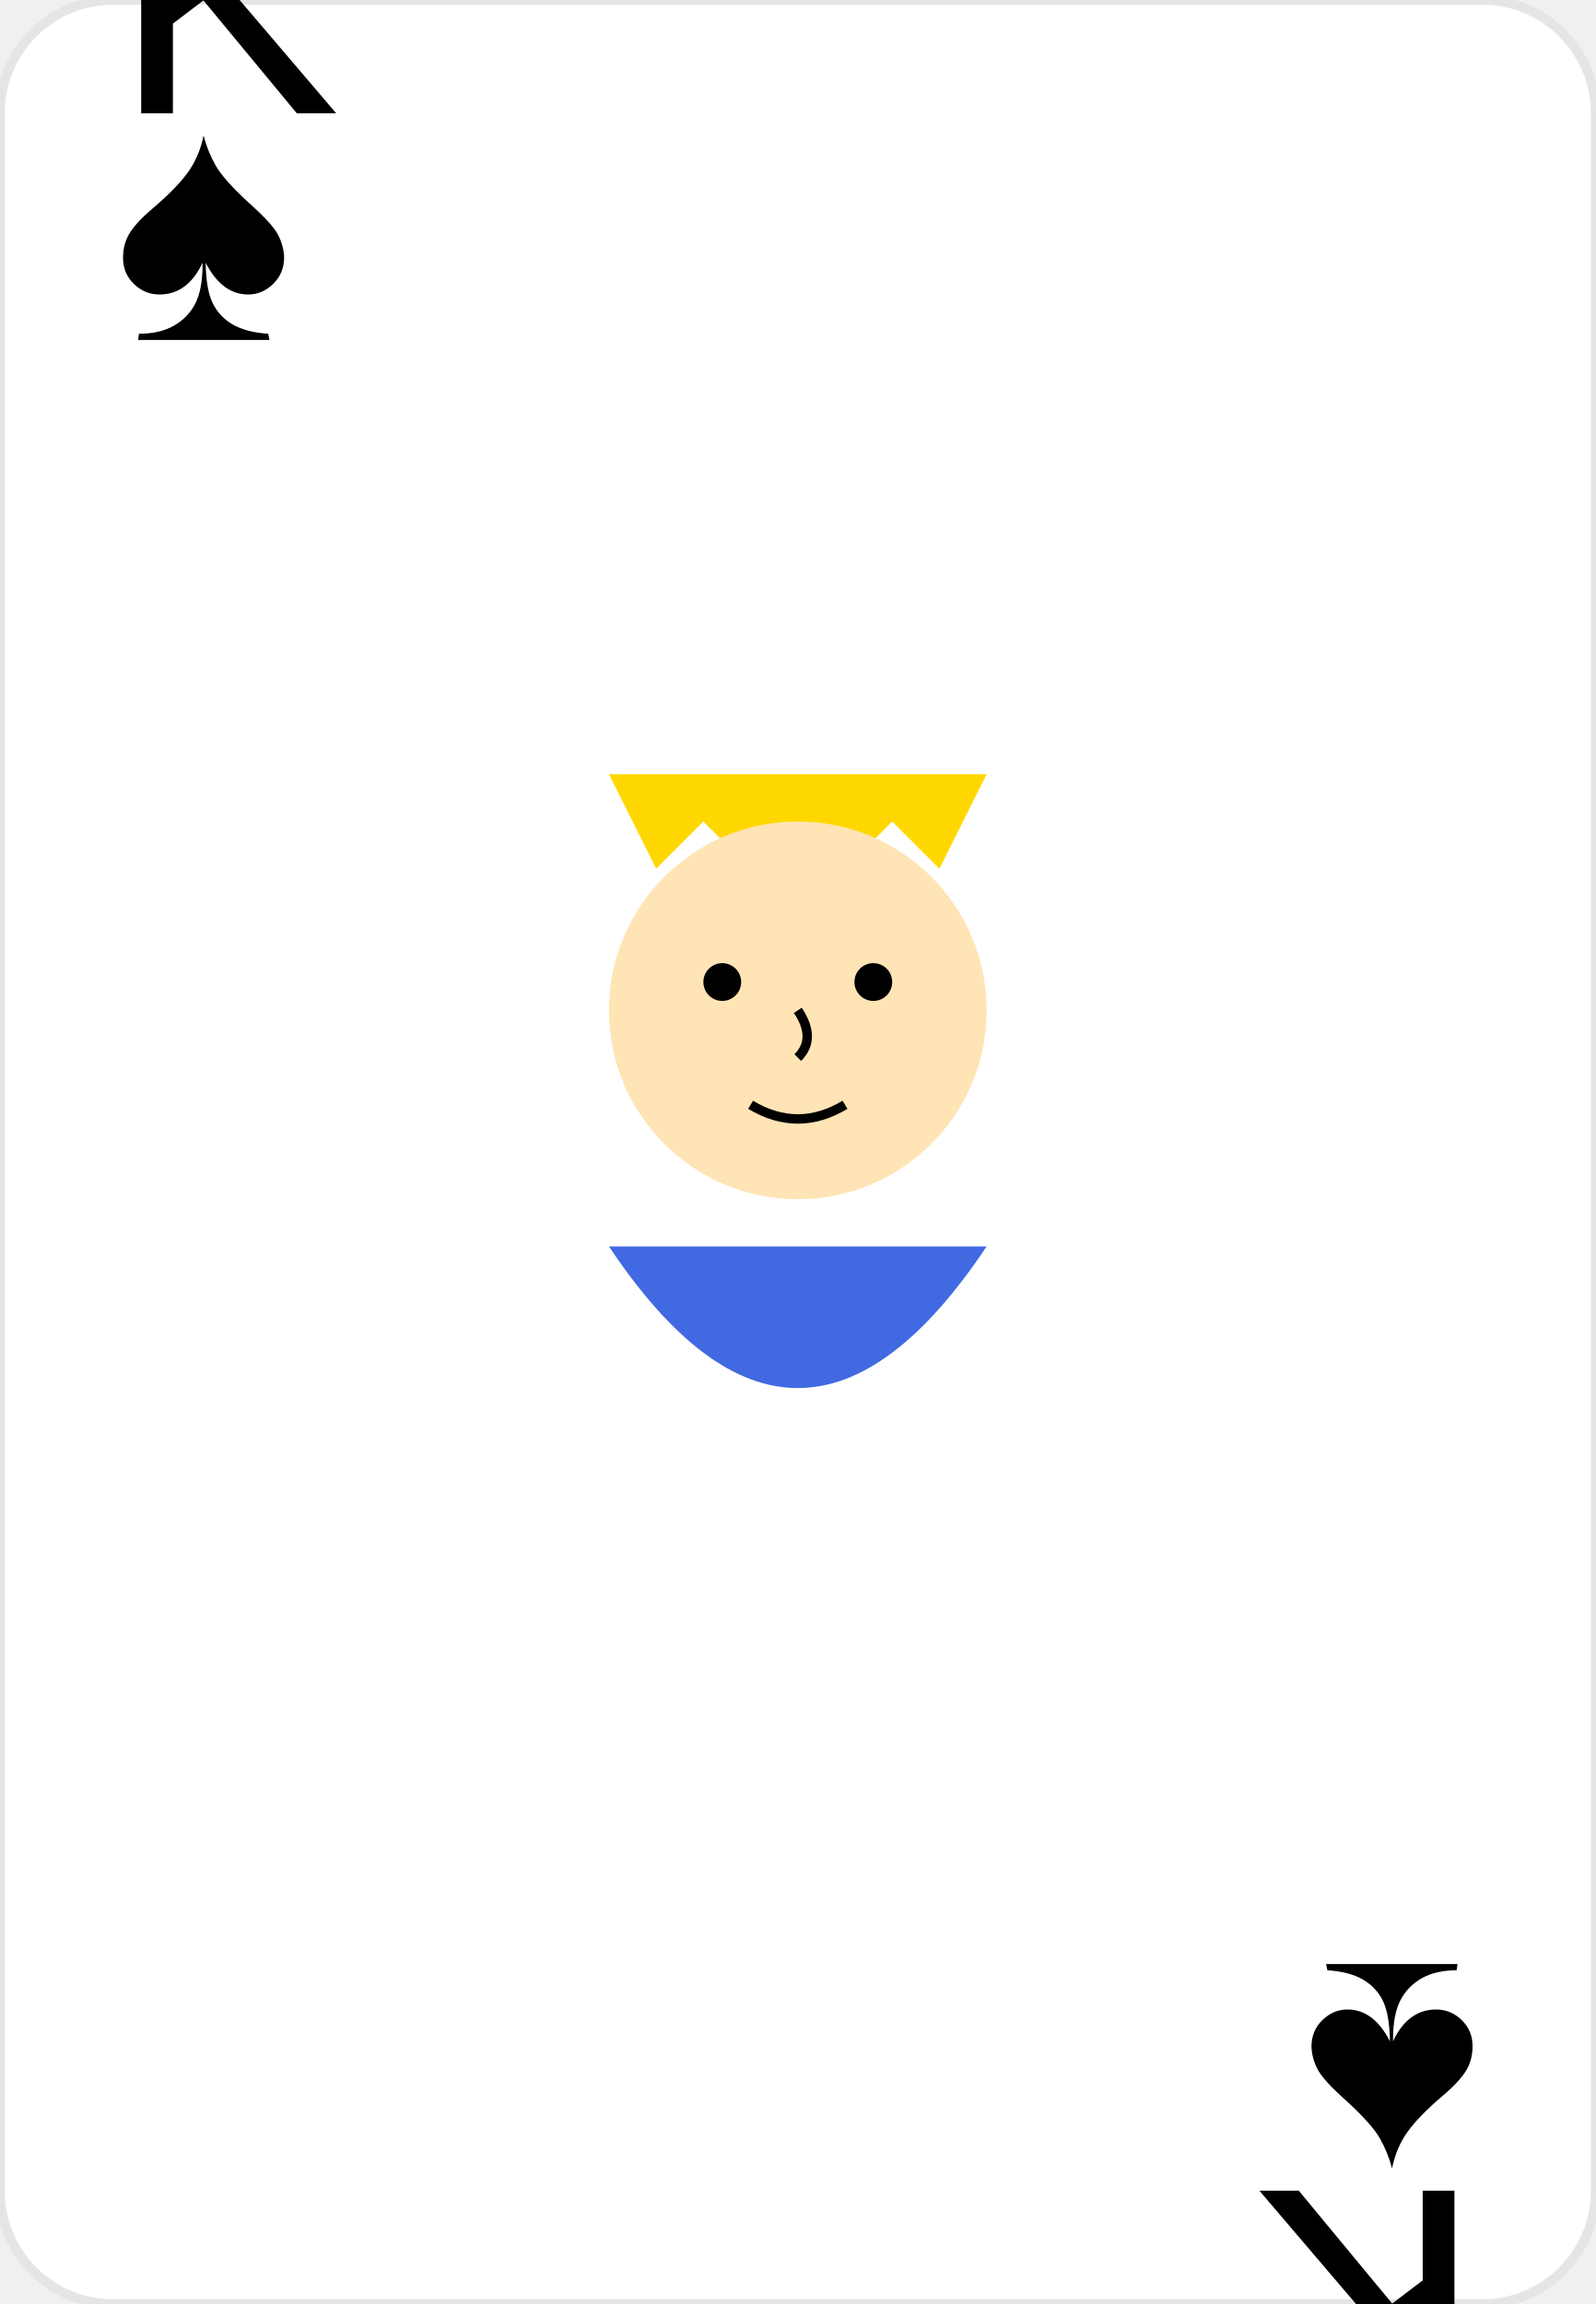
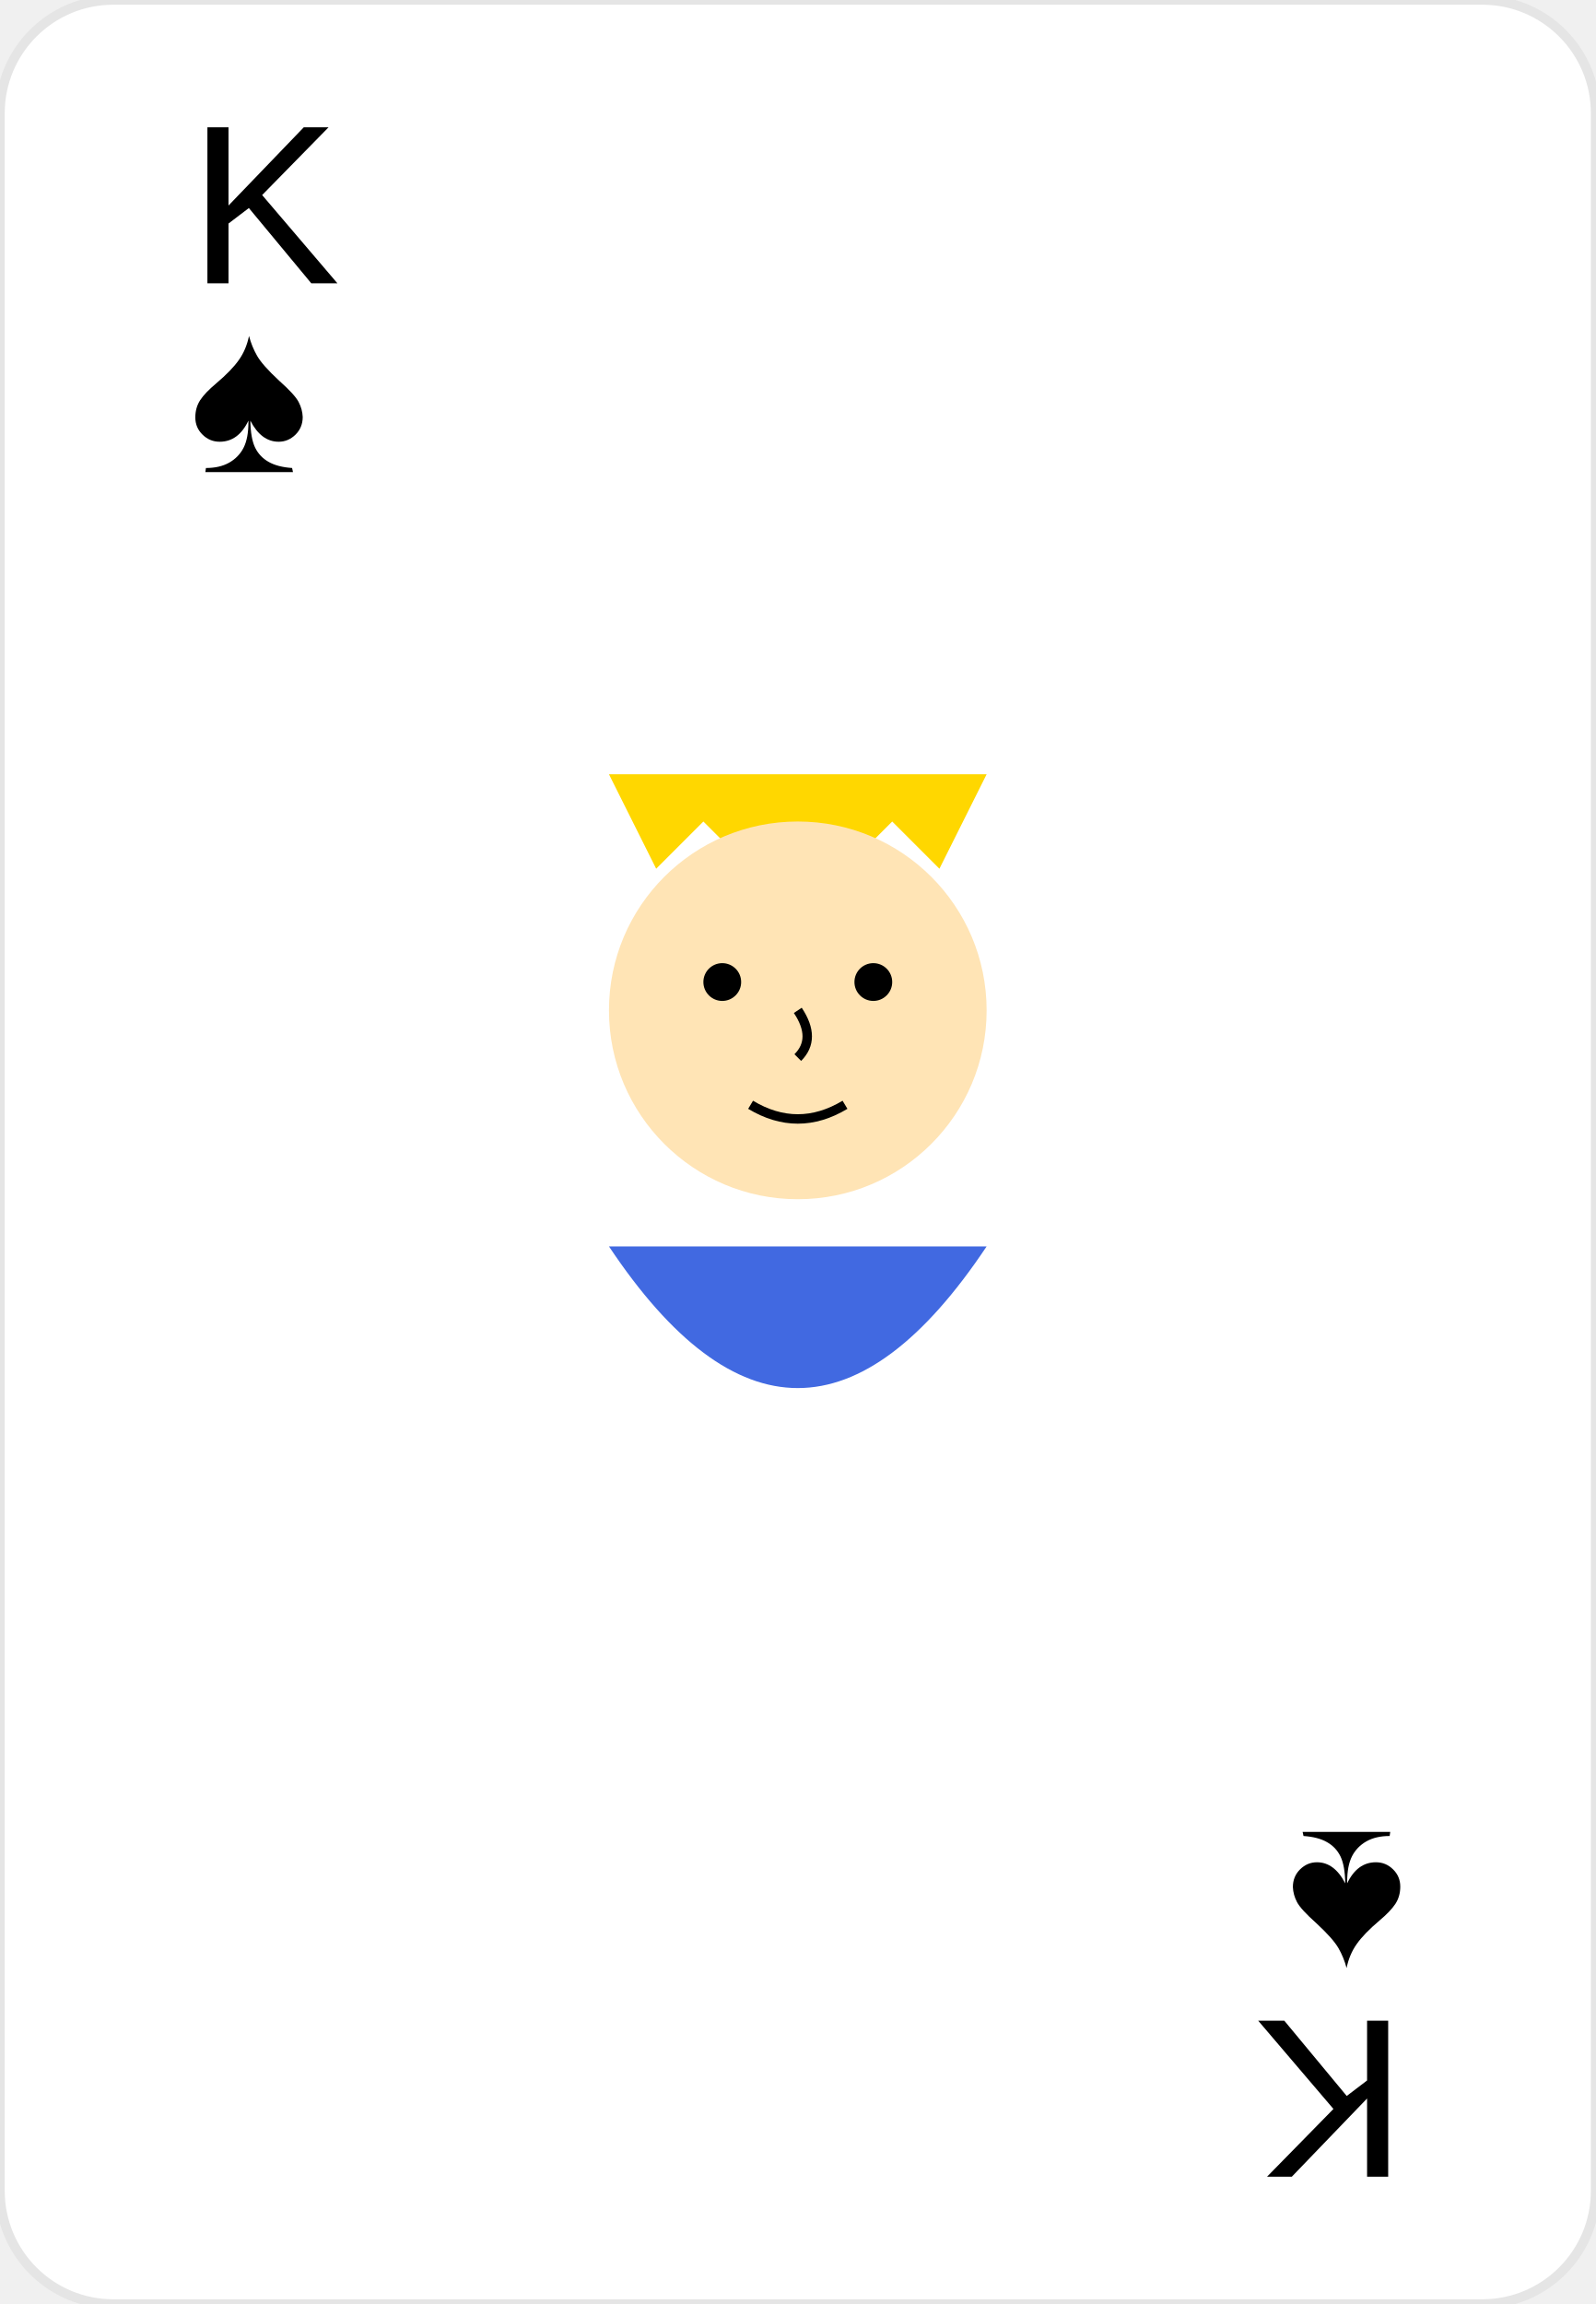
<svg xmlns="http://www.w3.org/2000/svg" width="169" height="244" viewBox="0 0 169 244" fill="none">
  <rect width="169" height="244" rx="12" fill="white" stroke="#E5E5E5" />
-   <g transform="translate(12, 12)">
-     <text font-family="Arial" font-size="36" fill="#000000">K</text>
-     <text font-family="Arial" font-size="36" y="24" fill="#000000">♠</text>
+   <g transform="translate(20, 30)">
+     <text font-family="Arial" font-size="24" fill="#000000">K</text>
+     <text font-family="Arial" font-size="24" y="20" fill="#000000">♠</text>
  </g>
-   <g transform="translate(157, 232) rotate(180)">
-     <text font-family="Arial" font-size="36" fill="#000000">K</text>
-     <text font-family="Arial" font-size="36" y="24" fill="#000000">♠</text>
+   <g transform="translate(149, 214) rotate(180)">
+     <text font-family="Arial" font-size="24" fill="#000000">K</text>
+     <text font-family="Arial" font-size="24" y="20" fill="#000000">♠</text>
  </g>
  <g transform="translate(84.5, 122)">
    <path d="M-20 -40 L20 -40 L15 -30 L10 -35 L0 -25 L-10 -35 L-15 -30 Z" fill="#FFD700" />
    <circle cx="0" cy="-15" r="20" fill="#FFE4B5" />
    <circle cx="-8" cy="-18" r="2" fill="#000000" />
    <circle cx="8" cy="-18" r="2" fill="#000000" />
    <path d="M0 -15 Q2 -12 0 -10" stroke="#000000" fill="none" />
    <path d="M-5 -5 Q0 -2 5 -5" stroke="#000000" fill="none" />
    <path d="M-20 10 Q0 40 20 10" fill="#4169E1" />
  </g>
</svg>
